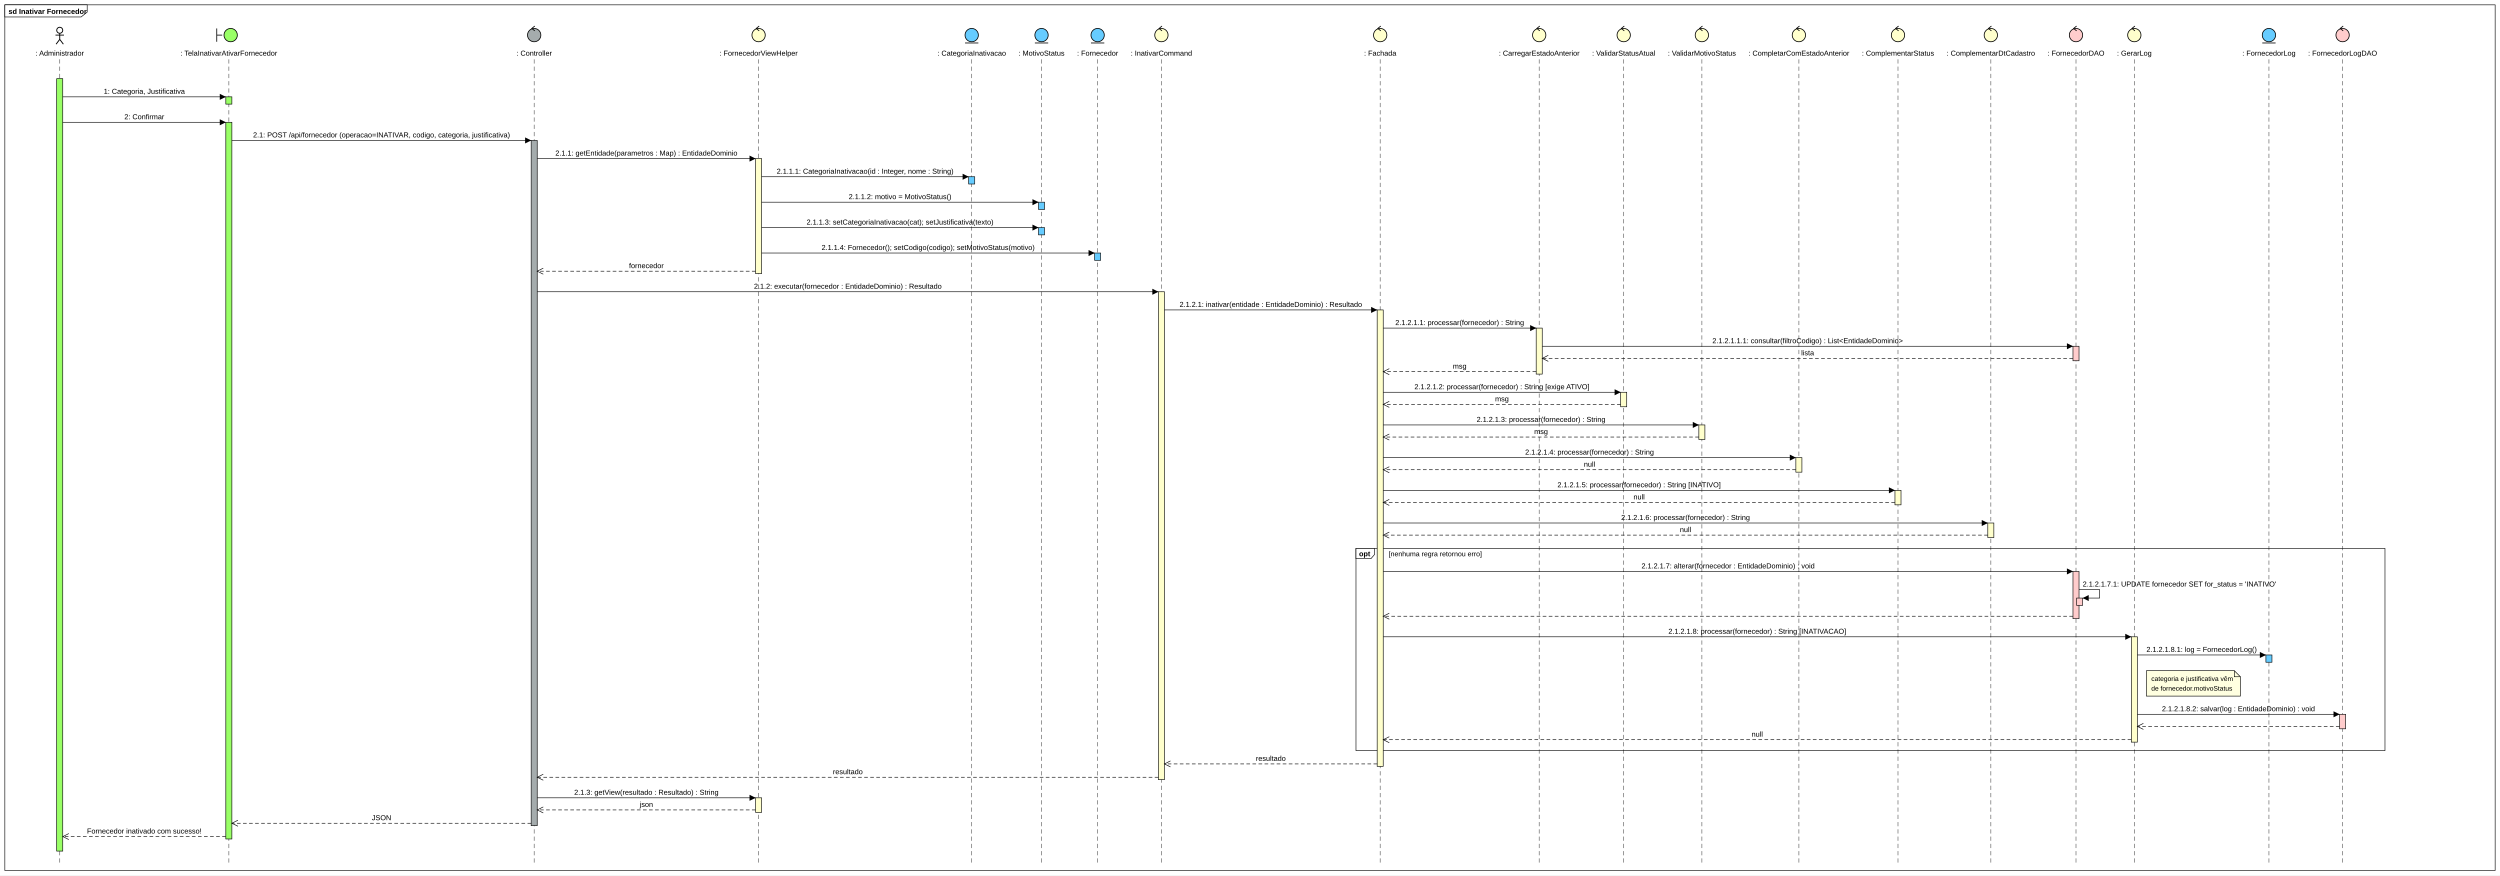
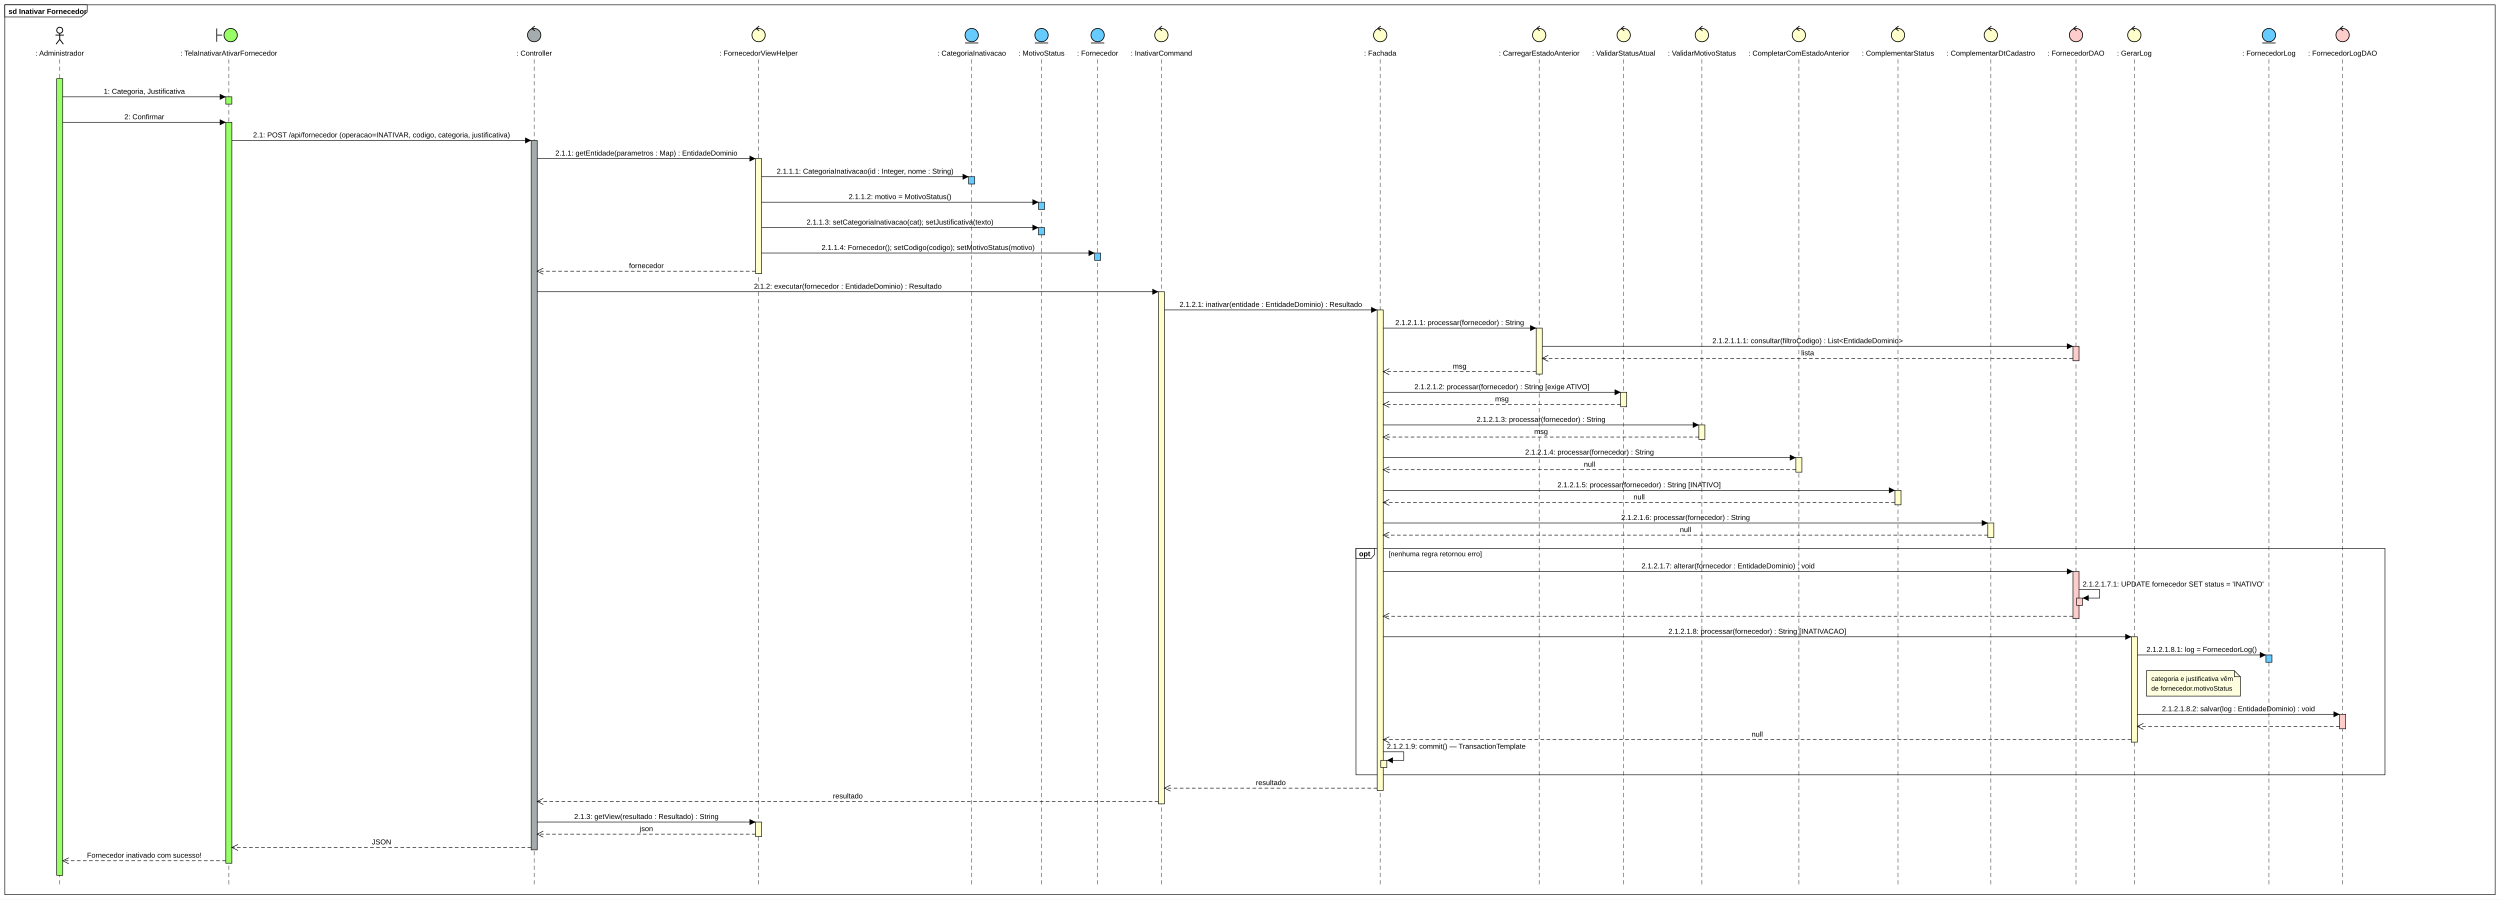
- <svg xmlns="http://www.w3.org/2000/svg" width="4130" height="1446" viewBox="0 0 4130 1446" font-family="Arial, Liberation Sans, Helvetica, sans-serif">
-   <rect x="0" y="0" width="4129.984" height="1446" fill="#fff" />
-   <rect x="8" y="8" width="4113.984" height="1430" fill="none" stroke="#000" />
+ <svg xmlns="http://www.w3.org/2000/svg" width="4130" height="1486" viewBox="0 0 4130 1486" font-family="Arial, Liberation Sans, Helvetica, sans-serif">
+   <rect x="0" y="0" width="4129.984" height="1486" fill="#fff" />
+   <rect x="8" y="8" width="4113.984" height="1470" fill="none" stroke="#000" />
  <path d="M8,8 H144.031 V20 L134.031,28 H8 Z" fill="#fff" stroke="#000" />
  <text x="14" y="23" font-size="12" font-weight="bold">sd Inativar Fornecedor</text>
  <circle cx="98.68" cy="50" r="5" fill="none" stroke="#000" stroke-width="1.5" />
  <path d="M98.68,55 V65 M91.68,58 H105.68 M98.68,65 L92.68,73 M98.68,65 L104.68,73" stroke="#000" stroke-width="1.5" fill="none" />
  <text x="98.68" y="92" font-size="12" text-anchor="middle">: Administrador</text>
-   <line x1="98.68" y1="98" x2="98.68" y2="1426" stroke="#555" stroke-dasharray="7,5" />
+   <line x1="98.68" y1="98" x2="98.68" y2="1466" stroke="#555" stroke-dasharray="7,5" />
  <path d="M358.07,47 V69 M358.07,58 H367.07" stroke="#000" stroke-width="1.3" />
  <circle cx="381.07" cy="58" r="11" fill="#99FF66" stroke="#000" stroke-width="1.3" />
  <text x="378.07" y="92" font-size="12" text-anchor="middle">: TelaInativarAtivarFornecedor</text>
-   <line x1="378.07" y1="98" x2="378.07" y2="1426" stroke="#555" stroke-dasharray="7,5" />
+   <line x1="378.07" y1="98" x2="378.07" y2="1466" stroke="#555" stroke-dasharray="7,5" />
  <circle cx="882.477" cy="58" r="11" fill="#A5ACAD" stroke="#000" stroke-width="1.3" />
  <path d="M883.477,43 L878.477,47 L883.477,51" fill="none" stroke="#000" stroke-width="1.3" />
  <text x="882.477" y="92" font-size="12" text-anchor="middle">: Controller</text>
-   <line x1="882.477" y1="98" x2="882.477" y2="1426" stroke="#555" stroke-dasharray="7,5" />
+   <line x1="882.477" y1="98" x2="882.477" y2="1466" stroke="#555" stroke-dasharray="7,5" />
  <circle cx="1253.211" cy="58" r="11" fill="#FFFFCC" stroke="#000" stroke-width="1.3" />
  <path d="M1254.211,43 L1249.211,47 L1254.211,51" fill="none" stroke="#000" stroke-width="1.3" />
  <text x="1253.211" y="92" font-size="12" text-anchor="middle">: FornecedorViewHelper</text>
-   <line x1="1253.211" y1="98" x2="1253.211" y2="1426" stroke="#555" stroke-dasharray="7,5" />
+   <line x1="1253.211" y1="98" x2="1253.211" y2="1466" stroke="#555" stroke-dasharray="7,5" />
  <circle cx="1605.258" cy="58" r="11" fill="#66CCFF" stroke="#000" stroke-width="1.3" />
  <path d="M1594.258,71 H1616.258" stroke="#000" stroke-width="1.3" />
  <text x="1605.258" y="92" font-size="12" text-anchor="middle">: CategoriaInativacao</text>
-   <line x1="1605.258" y1="98" x2="1605.258" y2="1426" stroke="#555" stroke-dasharray="7,5" />
+   <line x1="1605.258" y1="98" x2="1605.258" y2="1466" stroke="#555" stroke-dasharray="7,5" />
  <circle cx="1720.617" cy="58" r="11" fill="#66CCFF" stroke="#000" stroke-width="1.3" />
  <path d="M1709.617,71 H1731.617" stroke="#000" stroke-width="1.3" />
  <text x="1720.617" y="92" font-size="12" text-anchor="middle">: MotivoStatus</text>
-   <line x1="1720.617" y1="98" x2="1720.617" y2="1426" stroke="#555" stroke-dasharray="7,5" />
+   <line x1="1720.617" y1="98" x2="1720.617" y2="1466" stroke="#555" stroke-dasharray="7,5" />
  <circle cx="1813.297" cy="58" r="11" fill="#66CCFF" stroke="#000" stroke-width="1.3" />
  <path d="M1802.297,71 H1824.297" stroke="#000" stroke-width="1.3" />
  <text x="1813.297" y="92" font-size="12" text-anchor="middle">: Fornecedor</text>
-   <line x1="1813.297" y1="98" x2="1813.297" y2="1426" stroke="#555" stroke-dasharray="7,5" />
+   <line x1="1813.297" y1="98" x2="1813.297" y2="1466" stroke="#555" stroke-dasharray="7,5" />
  <circle cx="1918.656" cy="58" r="11" fill="#FFFFCC" stroke="#000" stroke-width="1.3" />
  <path d="M1919.656,43 L1914.656,47 L1919.656,51" fill="none" stroke="#000" stroke-width="1.3" />
  <text x="1918.656" y="92" font-size="12" text-anchor="middle">: InativarCommand</text>
-   <line x1="1918.656" y1="98" x2="1918.656" y2="1426" stroke="#555" stroke-dasharray="7,5" />
+   <line x1="1918.656" y1="98" x2="1918.656" y2="1466" stroke="#555" stroke-dasharray="7,5" />
  <circle cx="2280.078" cy="58" r="11" fill="#FFFFCC" stroke="#000" stroke-width="1.3" />
  <path d="M2281.078,43 L2276.078,47 L2281.078,51" fill="none" stroke="#000" stroke-width="1.3" />
  <text x="2280.078" y="92" font-size="12" text-anchor="middle">: Fachada</text>
-   <line x1="2280.078" y1="98" x2="2280.078" y2="1426" stroke="#555" stroke-dasharray="7,5" />
+   <line x1="2280.078" y1="98" x2="2280.078" y2="1466" stroke="#555" stroke-dasharray="7,5" />
  <circle cx="2542.766" cy="58" r="11" fill="#FFFFCC" stroke="#000" stroke-width="1.3" />
  <path d="M2543.766,43 L2538.766,47 L2543.766,51" fill="none" stroke="#000" stroke-width="1.3" />
  <text x="2542.766" y="92" font-size="12" text-anchor="middle">: CarregarEstadoAnterior</text>
-   <line x1="2542.766" y1="98" x2="2542.766" y2="1426" stroke="#555" stroke-dasharray="7,5" />
+   <line x1="2542.766" y1="98" x2="2542.766" y2="1466" stroke="#555" stroke-dasharray="7,5" />
  <circle cx="2682.359" cy="58" r="11" fill="#FFFFCC" stroke="#000" stroke-width="1.3" />
  <path d="M2683.359,43 L2678.359,47 L2683.359,51" fill="none" stroke="#000" stroke-width="1.3" />
  <text x="2682.359" y="92" font-size="12" text-anchor="middle">: ValidarStatusAtual</text>
-   <line x1="2682.359" y1="98" x2="2682.359" y2="1426" stroke="#555" stroke-dasharray="7,5" />
+   <line x1="2682.359" y1="98" x2="2682.359" y2="1466" stroke="#555" stroke-dasharray="7,5" />
  <circle cx="2811.5" cy="58" r="11" fill="#FFFFCC" stroke="#000" stroke-width="1.3" />
  <path d="M2812.5,43 L2807.5,47 L2812.5,51" fill="none" stroke="#000" stroke-width="1.3" />
  <text x="2811.5" y="92" font-size="12" text-anchor="middle">: ValidarMotivoStatus</text>
-   <line x1="2811.5" y1="98" x2="2811.5" y2="1426" stroke="#555" stroke-dasharray="7,5" />
+   <line x1="2811.5" y1="98" x2="2811.5" y2="1466" stroke="#555" stroke-dasharray="7,5" />
  <circle cx="2971.766" cy="58" r="11" fill="#FFFFCC" stroke="#000" stroke-width="1.3" />
  <path d="M2972.766,43 L2967.766,47 L2972.766,51" fill="none" stroke="#000" stroke-width="1.3" />
  <text x="2971.766" y="92" font-size="12" text-anchor="middle">: CompletarComEstadoAnterior</text>
-   <line x1="2971.766" y1="98" x2="2971.766" y2="1426" stroke="#555" stroke-dasharray="7,5" />
+   <line x1="2971.766" y1="98" x2="2971.766" y2="1466" stroke="#555" stroke-dasharray="7,5" />
  <circle cx="3135.477" cy="58" r="11" fill="#FFFFCC" stroke="#000" stroke-width="1.3" />
  <path d="M3136.477,43 L3131.477,47 L3136.477,51" fill="none" stroke="#000" stroke-width="1.3" />
  <text x="3135.477" y="92" font-size="12" text-anchor="middle">: ComplementarStatus</text>
-   <line x1="3135.477" y1="98" x2="3135.477" y2="1426" stroke="#555" stroke-dasharray="7,5" />
+   <line x1="3135.477" y1="98" x2="3135.477" y2="1466" stroke="#555" stroke-dasharray="7,5" />
  <circle cx="3288.852" cy="58" r="11" fill="#FFFFCC" stroke="#000" stroke-width="1.3" />
  <path d="M3289.852,43 L3284.852,47 L3289.852,51" fill="none" stroke="#000" stroke-width="1.3" />
  <text x="3288.852" y="92" font-size="12" text-anchor="middle">: ComplementarDtCadastro</text>
-   <line x1="3288.852" y1="98" x2="3288.852" y2="1426" stroke="#555" stroke-dasharray="7,5" />
+   <line x1="3288.852" y1="98" x2="3288.852" y2="1466" stroke="#555" stroke-dasharray="7,5" />
  <circle cx="3429.555" cy="58" r="11" fill="#FFCCCC" stroke="#000" stroke-width="1.3" />
  <path d="M3430.555,43 L3425.555,47 L3430.555,51" fill="none" stroke="#000" stroke-width="1.3" />
  <text x="3429.555" y="92" font-size="12" text-anchor="middle">: FornecedorDAO</text>
-   <line x1="3429.555" y1="98" x2="3429.555" y2="1426" stroke="#555" stroke-dasharray="7,5" />
+   <line x1="3429.555" y1="98" x2="3429.555" y2="1466" stroke="#555" stroke-dasharray="7,5" />
  <circle cx="3525.906" cy="58" r="11" fill="#FFFFCC" stroke="#000" stroke-width="1.3" />
  <path d="M3526.906,43 L3521.906,47 L3526.906,51" fill="none" stroke="#000" stroke-width="1.3" />
  <text x="3525.906" y="92" font-size="12" text-anchor="middle">: GerarLog</text>
-   <line x1="3525.906" y1="98" x2="3525.906" y2="1426" stroke="#555" stroke-dasharray="7,5" />
+   <line x1="3525.906" y1="98" x2="3525.906" y2="1466" stroke="#555" stroke-dasharray="7,5" />
  <circle cx="3748.281" cy="58" r="11" fill="#66CCFF" stroke="#000" stroke-width="1.3" />
  <path d="M3737.281,71 H3759.281" stroke="#000" stroke-width="1.3" />
  <text x="3748.281" y="92" font-size="12" text-anchor="middle">: FornecedorLog</text>
-   <line x1="3748.281" y1="98" x2="3748.281" y2="1426" stroke="#555" stroke-dasharray="7,5" />
+   <line x1="3748.281" y1="98" x2="3748.281" y2="1466" stroke="#555" stroke-dasharray="7,5" />
  <circle cx="3869.984" cy="58" r="11" fill="#FFCCCC" stroke="#000" stroke-width="1.3" />
  <path d="M3870.984,43 L3865.984,47 L3870.984,51" fill="none" stroke="#000" stroke-width="1.3" />
  <text x="3869.984" y="92" font-size="12" text-anchor="middle">: FornecedorLogDAO</text>
-   <line x1="3869.984" y1="98" x2="3869.984" y2="1426" stroke="#555" stroke-dasharray="7,5" />
-   <rect x="2240.078" y="906" width="1699.906" height="334" fill="none" stroke="#000" />
+   <line x1="3869.984" y1="98" x2="3869.984" y2="1466" stroke="#555" stroke-dasharray="7,5" />
+   <rect x="2240.078" y="906" width="1699.906" height="374" fill="none" stroke="#000" />
  <path d="M2240.078,906 H2270.75 V916 L2264.75,923 H2240.078 Z" fill="#fff" stroke="#000" />
  <text x="2245.078" y="919" font-size="12" font-weight="bold">opt</text>
  <text x="2294.078" y="919" font-size="11.5">[nenhuma regra retornou erro]</text>
  <rect x="373.07" y="160" width="10" height="12" fill="#99FF66" stroke="#000" />
  <rect x="1600.258" y="292" width="10" height="12" fill="#66CCFF" stroke="#000" />
  <rect x="1715.617" y="334" width="10" height="12" fill="#66CCFF" stroke="#000" />
  <rect x="1715.617" y="376" width="10" height="12" fill="#66CCFF" stroke="#000" />
  <rect x="1808.297" y="418" width="10" height="12" fill="#66CCFF" stroke="#000" />
  <rect x="1248.211" y="262" width="10" height="190" fill="#FFFFCC" stroke="#000" />
  <rect x="3424.555" y="572" width="10" height="24" fill="#FFCCCC" stroke="#000" />
  <rect x="2537.766" y="542" width="10" height="76" fill="#FFFFCC" stroke="#000" />
  <rect x="2677.359" y="648" width="10" height="24" fill="#FFFFCC" stroke="#000" />
  <rect x="2806.5" y="702" width="10" height="24" fill="#FFFFCC" stroke="#000" />
  <rect x="2966.766" y="756" width="10" height="24" fill="#FFFFCC" stroke="#000" />
  <rect x="3130.477" y="810" width="10" height="24" fill="#FFFFCC" stroke="#000" />
  <rect x="3283.852" y="864" width="10" height="24" fill="#FFFFCC" stroke="#000" />
  <rect x="3424.555" y="944" width="10" height="78" fill="#FFCCCC" stroke="#000" />
  <rect x="3743.281" y="1082" width="10" height="12" fill="#66CCFF" stroke="#000" />
  <rect x="3864.984" y="1180" width="10" height="24" fill="#FFCCCC" stroke="#000" />
  <rect x="3520.906" y="1052" width="10" height="174" fill="#FFFFCC" stroke="#000" />
-   <rect x="2275.078" y="512" width="10" height="754" fill="#FFFFCC" stroke="#000" />
-   <rect x="1913.656" y="482" width="10" height="806" fill="#FFFFCC" stroke="#000" />
-   <rect x="1248.211" y="1318" width="10" height="24" fill="#FFFFCC" stroke="#000" />
-   <rect x="877.477" y="232" width="10" height="1132" fill="#A5ACAD" stroke="#000" />
-   <rect x="373.07" y="202" width="10" height="1184" fill="#99FF66" stroke="#000" />
-   <rect x="93.68" y="130" width="10" height="1276" fill="#99FF66" stroke="#000" />
+   <rect x="2275.078" y="512" width="10" height="794" fill="#FFFFCC" stroke="#000" />
+   <rect x="1913.656" y="482" width="10" height="846" fill="#FFFFCC" stroke="#000" />
+   <rect x="1248.211" y="1358" width="10" height="24" fill="#FFFFCC" stroke="#000" />
+   <rect x="877.477" y="232" width="10" height="1172" fill="#A5ACAD" stroke="#000" />
+   <rect x="373.07" y="202" width="10" height="1224" fill="#99FF66" stroke="#000" />
+   <rect x="93.68" y="130" width="10" height="1316" fill="#99FF66" stroke="#000" />
  <rect x="3430.555" y="988" width="10" height="12" fill="#FFCCCC" stroke="#000" />
  <line x1="103.68" y1="160" x2="373.07" y2="160" stroke="#000" />
  <path d="M373.07,160 L363.07,155 L363.07,165 Z" fill="#000" />
  <text x="238.4" y="155.0" font-size="12" text-anchor="middle" font-weight="normal" fill="#000">1: Categoria, Justificativa</text>
  <line x1="103.68" y1="202" x2="373.07" y2="202" stroke="#000" />
  <path d="M373.07,202 L363.07,197 L363.07,207 Z" fill="#000" />
  <text x="238.4" y="197.0" font-size="12" text-anchor="middle" font-weight="normal" fill="#000">2: Confirmar</text>
  <line x1="383.07" y1="232" x2="877.477" y2="232" stroke="#000" />
  <path d="M877.477,232 L867.477,227 L867.477,237 Z" fill="#000" />
  <text x="630.3" y="227.0" font-size="12" text-anchor="middle" font-weight="normal" fill="#000">2.1: POST /api/fornecedor (operacao=INATIVAR, codigo, categoria, justificativa)</text>
  <line x1="887.477" y1="262" x2="1248.211" y2="262" stroke="#000" />
  <path d="M1248.211,262 L1238.211,257 L1238.211,267 Z" fill="#000" />
  <text x="1067.8" y="257.0" font-size="12" text-anchor="middle" font-weight="normal" fill="#000">2.1.1: getEntidade(parametros : Map) : EntidadeDominio</text>
  <line x1="1258.211" y1="292" x2="1600.258" y2="292" stroke="#000" />
  <path d="M1600.258,292 L1590.258,287 L1590.258,297 Z" fill="#000" />
  <text x="1429.2" y="287.0" font-size="12" text-anchor="middle" font-weight="normal" fill="#000">2.1.1.1: CategoriaInativacao(id : Integer, nome : String)</text>
  <line x1="1258.211" y1="334" x2="1715.617" y2="334" stroke="#000" />
  <path d="M1715.617,334 L1705.617,329 L1705.617,339 Z" fill="#000" />
  <text x="1486.9" y="329.0" font-size="12" text-anchor="middle" font-weight="normal" fill="#000">2.1.1.2: motivo = MotivoStatus()</text>
  <line x1="1258.211" y1="376" x2="1715.617" y2="376" stroke="#000" />
  <path d="M1715.617,376 L1705.617,371 L1705.617,381 Z" fill="#000" />
  <text x="1486.9" y="371.0" font-size="12" text-anchor="middle" font-weight="normal" fill="#000">2.1.1.3: setCategoriaInativacao(cat); setJustificativa(texto)</text>
  <line x1="1258.211" y1="418" x2="1808.297" y2="418" stroke="#000" />
  <path d="M1808.297,418 L1798.297,413 L1798.297,423 Z" fill="#000" />
  <text x="1533.3" y="413.0" font-size="12" text-anchor="middle" font-weight="normal" fill="#000">2.1.1.4: Fornecedor(); setCodigo(codigo); setMotivoStatus(motivo)</text>
  <line x1="1248.211" y1="448" x2="887.477" y2="448" stroke="#000" stroke-dasharray="6,4" />
  <path d="M897.477,443 L887.477,448 L897.477,453" fill="none" stroke="#000" />
  <text x="1067.8" y="443.0" font-size="12" text-anchor="middle" font-weight="normal" fill="#000">fornecedor</text>
  <line x1="887.477" y1="482" x2="1913.656" y2="482" stroke="#000" />
  <path d="M1913.656,482 L1903.656,477 L1903.656,487 Z" fill="#000" />
  <text x="1400.6" y="477.0" font-size="12" text-anchor="middle" font-weight="normal" fill="#000">2.1.2: executar(fornecedor : EntidadeDominio) : Resultado</text>
  <line x1="1923.656" y1="512" x2="2275.078" y2="512" stroke="#000" />
  <path d="M2275.078,512 L2265.078,507 L2265.078,517 Z" fill="#000" />
  <text x="2099.4" y="507.0" font-size="12" text-anchor="middle" font-weight="normal" fill="#000">2.1.2.1: inativar(entidade : EntidadeDominio) : Resultado</text>
  <line x1="2285.078" y1="542" x2="2537.766" y2="542" stroke="#000" />
  <path d="M2537.766,542 L2527.766,537 L2527.766,547 Z" fill="#000" />
  <text x="2411.4" y="537.0" font-size="12" text-anchor="middle" font-weight="normal" fill="#000">2.1.2.1.1: processar(fornecedor) : String</text>
  <line x1="2547.766" y1="572" x2="3424.555" y2="572" stroke="#000" />
  <path d="M3424.555,572 L3414.555,567 L3414.555,577 Z" fill="#000" />
  <text x="2986.2" y="567.0" font-size="12" text-anchor="middle" font-weight="normal" fill="#000">2.1.2.1.1.1: consultar(filtroCodigo) : List&lt;EntidadeDominio&gt;</text>
  <line x1="3424.555" y1="592" x2="2547.766" y2="592" stroke="#000" stroke-dasharray="6,4" />
  <path d="M2557.766,587 L2547.766,592 L2557.766,597" fill="none" stroke="#000" />
  <text x="2986.2" y="587.0" font-size="12" text-anchor="middle" font-weight="normal" fill="#000">lista</text>
  <line x1="2537.766" y1="614" x2="2285.078" y2="614" stroke="#000" stroke-dasharray="6,4" />
  <path d="M2295.078,609 L2285.078,614 L2295.078,619" fill="none" stroke="#000" />
  <text x="2411.4" y="609.0" font-size="12" text-anchor="middle" font-weight="normal" fill="#000">msg</text>
  <line x1="2285.078" y1="648" x2="2677.359" y2="648" stroke="#000" />
  <path d="M2677.359,648 L2667.359,643 L2667.359,653 Z" fill="#000" />
  <text x="2481.2" y="643.0" font-size="12" text-anchor="middle" font-weight="normal" fill="#000">2.1.2.1.2: processar(fornecedor) : String   [exige ATIVO]</text>
  <line x1="2677.359" y1="668" x2="2285.078" y2="668" stroke="#000" stroke-dasharray="6,4" />
  <path d="M2295.078,663 L2285.078,668 L2295.078,673" fill="none" stroke="#000" />
  <text x="2481.2" y="663.0" font-size="12" text-anchor="middle" font-weight="normal" fill="#000">msg</text>
  <line x1="2285.078" y1="702" x2="2806.5" y2="702" stroke="#000" />
  <path d="M2806.5,702 L2796.5,697 L2796.5,707 Z" fill="#000" />
  <text x="2545.8" y="697.0" font-size="12" text-anchor="middle" font-weight="normal" fill="#000">2.1.2.1.3: processar(fornecedor) : String</text>
  <line x1="2806.5" y1="722" x2="2285.078" y2="722" stroke="#000" stroke-dasharray="6,4" />
  <path d="M2295.078,717 L2285.078,722 L2295.078,727" fill="none" stroke="#000" />
  <text x="2545.8" y="717.0" font-size="12" text-anchor="middle" font-weight="normal" fill="#000">msg</text>
  <line x1="2285.078" y1="756" x2="2966.766" y2="756" stroke="#000" />
  <path d="M2966.766,756 L2956.766,751 L2956.766,761 Z" fill="#000" />
  <text x="2625.9" y="751.0" font-size="12" text-anchor="middle" font-weight="normal" fill="#000">2.1.2.1.4: processar(fornecedor) : String</text>
  <line x1="2966.766" y1="776" x2="2285.078" y2="776" stroke="#000" stroke-dasharray="6,4" />
  <path d="M2295.078,771 L2285.078,776 L2295.078,781" fill="none" stroke="#000" />
  <text x="2625.9" y="771.0" font-size="12" text-anchor="middle" font-weight="normal" fill="#000">null</text>
  <line x1="2285.078" y1="810" x2="3130.477" y2="810" stroke="#000" />
  <path d="M3130.477,810 L3120.477,805 L3120.477,815 Z" fill="#000" />
  <text x="2707.8" y="805.0" font-size="12" text-anchor="middle" font-weight="normal" fill="#000">2.1.2.1.5: processar(fornecedor) : String   [INATIVO]</text>
  <line x1="3130.477" y1="830" x2="2285.078" y2="830" stroke="#000" stroke-dasharray="6,4" />
  <path d="M2295.078,825 L2285.078,830 L2295.078,835" fill="none" stroke="#000" />
  <text x="2707.8" y="825.0" font-size="12" text-anchor="middle" font-weight="normal" fill="#000">null</text>
  <line x1="2285.078" y1="864" x2="3283.852" y2="864" stroke="#000" />
  <path d="M3283.852,864 L3273.852,859 L3273.852,869 Z" fill="#000" />
  <text x="2784.5" y="859.0" font-size="12" text-anchor="middle" font-weight="normal" fill="#000">2.1.2.1.6: processar(fornecedor) : String</text>
  <line x1="3283.852" y1="884" x2="2285.078" y2="884" stroke="#000" stroke-dasharray="6,4" />
  <path d="M2295.078,879 L2285.078,884 L2295.078,889" fill="none" stroke="#000" />
  <text x="2784.5" y="879.0" font-size="12" text-anchor="middle" font-weight="normal" fill="#000">null</text>
  <line x1="2285.078" y1="944" x2="3424.555" y2="944" stroke="#000" />
  <path d="M3424.555,944 L3414.555,939 L3414.555,949 Z" fill="#000" />
  <text x="2854.8" y="939.0" font-size="12" text-anchor="middle" font-weight="normal" fill="#000">2.1.2.1.7: alterar(fornecedor : EntidadeDominio) : void</text>
  <path d="M3434.555,974 H3468.555 V988 H3441.555" fill="none" stroke="#000" />
  <path d="M3440.555,988 L3450.555,983 L3450.555,993 Z" fill="#000" />
-   <text x="3440.6" y="969.0" font-size="12" text-anchor="start" font-weight="normal" fill="#000">2.1.2.1.7.1: UPDATE fornecedor SET for_status = 'INATIVO'</text>
+   <text x="3440.6" y="969.0" font-size="12" text-anchor="start" font-weight="normal" fill="#000">2.1.2.1.7.1: UPDATE fornecedor SET status = 'INATIVO'</text>
  <line x1="3424.555" y1="1018" x2="2285.078" y2="1018" stroke="#000" stroke-dasharray="6,4" />
  <path d="M2295.078,1013 L2285.078,1018 L2295.078,1023" fill="none" stroke="#000" />
  <line x1="2285.078" y1="1052" x2="3520.906" y2="1052" stroke="#000" />
  <path d="M3520.906,1052 L3510.906,1047 L3510.906,1057 Z" fill="#000" />
  <text x="2903.0" y="1047.0" font-size="12" text-anchor="middle" font-weight="normal" fill="#000">2.1.2.1.8: processar(fornecedor) : String   [INATIVACAO]</text>
  <line x1="3530.906" y1="1082" x2="3743.281" y2="1082" stroke="#000" />
  <path d="M3743.281,1082 L3733.281,1077 L3733.281,1087 Z" fill="#000" />
  <text x="3637.1" y="1077.0" font-size="12" text-anchor="middle" font-weight="normal" fill="#000">2.1.2.1.8.1: log = FornecedorLog()</text>
  <path d="M3545.906,1108 H3691.094 L3701.094,1118 V1150 H3545.906 Z" fill="#FFFFE0" stroke="#000" />
  <path d="M3691.094,1108 V1118 H3701.094" fill="none" stroke="#000" />
  <text x="3553.9" y="1125.0" font-size="11" text-anchor="start" font-weight="normal" fill="#000">categoria e justificativa vêm</text>
  <text x="3553.9" y="1141.0" font-size="11" text-anchor="start" font-weight="normal" fill="#000">de fornecedor.motivoStatus</text>
  <line x1="3530.906" y1="1180" x2="3864.984" y2="1180" stroke="#000" />
  <path d="M3864.984,1180 L3854.984,1175 L3854.984,1185 Z" fill="#000" />
  <text x="3697.9" y="1175.0" font-size="12" text-anchor="middle" font-weight="normal" fill="#000">2.1.2.1.8.2: salvar(log : EntidadeDominio) : void</text>
  <line x1="3864.984" y1="1200" x2="3530.906" y2="1200" stroke="#000" stroke-dasharray="6,4" />
  <path d="M3540.906,1195 L3530.906,1200 L3540.906,1205" fill="none" stroke="#000" />
  <line x1="3520.906" y1="1222" x2="2285.078" y2="1222" stroke="#000" stroke-dasharray="6,4" />
  <path d="M2295.078,1217 L2285.078,1222 L2295.078,1227" fill="none" stroke="#000" />
  <text x="2903.0" y="1217.0" font-size="12" text-anchor="middle" font-weight="normal" fill="#000">null</text>
-   <line x1="2275.078" y1="1262" x2="1923.656" y2="1262" stroke="#000" stroke-dasharray="6,4" />
-   <path d="M1933.656,1257 L1923.656,1262 L1933.656,1267" fill="none" stroke="#000" />
-   <text x="2099.4" y="1257.0" font-size="12" text-anchor="middle" font-weight="normal" fill="#000">resultado</text>
-   <line x1="1913.656" y1="1284" x2="887.477" y2="1284" stroke="#000" stroke-dasharray="6,4" />
-   <path d="M897.477,1279 L887.477,1284 L897.477,1289" fill="none" stroke="#000" />
-   <text x="1400.6" y="1279.0" font-size="12" text-anchor="middle" font-weight="normal" fill="#000">resultado</text>
-   <line x1="887.477" y1="1318" x2="1248.211" y2="1318" stroke="#000" />
-   <path d="M1248.211,1318 L1238.211,1313 L1238.211,1323 Z" fill="#000" />
-   <text x="1067.8" y="1313.0" font-size="12" text-anchor="middle" font-weight="normal" fill="#000">2.1.3: getView(resultado : Resultado) : String</text>
-   <line x1="1248.211" y1="1338" x2="887.477" y2="1338" stroke="#000" stroke-dasharray="6,4" />
-   <path d="M897.477,1333 L887.477,1338 L897.477,1343" fill="none" stroke="#000" />
-   <text x="1067.8" y="1333.0" font-size="12" text-anchor="middle" font-weight="normal" fill="#000">json</text>
-   <line x1="877.477" y1="1360" x2="383.07" y2="1360" stroke="#000" stroke-dasharray="6,4" />
-   <path d="M393.07,1355 L383.07,1360 L393.07,1365" fill="none" stroke="#000" />
-   <text x="630.3" y="1355.0" font-size="12" text-anchor="middle" font-weight="normal" fill="#000">JSON</text>
-   <line x1="373.07" y1="1382" x2="103.68" y2="1382" stroke="#000" stroke-dasharray="6,4" />
-   <path d="M113.68,1377 L103.68,1382 L113.68,1387" fill="none" stroke="#000" />
-   <text x="238.4" y="1377.0" font-size="12" text-anchor="middle" font-weight="normal" fill="#000">Fornecedor inativado com sucesso!</text>
+   <line x1="2275.078" y1="1302" x2="1923.656" y2="1302" stroke="#000" stroke-dasharray="6,4" />
+   <path d="M1933.656,1297 L1923.656,1302 L1933.656,1307" fill="none" stroke="#000" />
+   <text x="2099.4" y="1297" font-size="12" text-anchor="middle" font-weight="normal" fill="#000">resultado</text>
+   <line x1="1913.656" y1="1324" x2="887.477" y2="1324" stroke="#000" stroke-dasharray="6,4" />
+   <path d="M897.477,1319 L887.477,1324 L897.477,1329" fill="none" stroke="#000" />
+   <text x="1400.6" y="1319" font-size="12" text-anchor="middle" font-weight="normal" fill="#000">resultado</text>
+   <line x1="887.477" y1="1358" x2="1248.211" y2="1358" stroke="#000" />
+   <path d="M1248.211,1358 L1238.211,1353 L1238.211,1363 Z" fill="#000" />
+   <text x="1067.8" y="1353" font-size="12" text-anchor="middle" font-weight="normal" fill="#000">2.1.3: getView(resultado : Resultado) : String</text>
+   <line x1="1248.211" y1="1378" x2="887.477" y2="1378" stroke="#000" stroke-dasharray="6,4" />
+   <path d="M897.477,1373 L887.477,1378 L897.477,1383" fill="none" stroke="#000" />
+   <text x="1067.8" y="1373" font-size="12" text-anchor="middle" font-weight="normal" fill="#000">json</text>
+   <line x1="877.477" y1="1400" x2="383.07" y2="1400" stroke="#000" stroke-dasharray="6,4" />
+   <path d="M393.07,1395 L383.07,1400 L393.07,1405" fill="none" stroke="#000" />
+   <text x="630.3" y="1395" font-size="12" text-anchor="middle" font-weight="normal" fill="#000">JSON</text>
+   <line x1="373.07" y1="1422" x2="103.68" y2="1422" stroke="#000" stroke-dasharray="6,4" />
+   <path d="M113.68,1417 L103.68,1422 L113.68,1427" fill="none" stroke="#000" />
+   <text x="238.4" y="1417" font-size="12" text-anchor="middle" font-weight="normal" fill="#000">Fornecedor inativado com sucesso!</text>
+   <path d="M2285.078,1242 H2319.078 V1256 H2292.078" fill="none" stroke="#000" />
+   <path d="M2291.078,1256 L2301.078,1251 L2301.078,1261 Z" fill="#000" />
+   <rect x="2281.078" y="1256" width="10" height="12" fill="#FFFFCC" stroke="#000" />
+   <text x="2291.078" y="1237" font-size="12" text-anchor="start" font-weight="normal" fill="#000">2.1.2.1.9: commit() — TransactionTemplate</text>
</svg>
